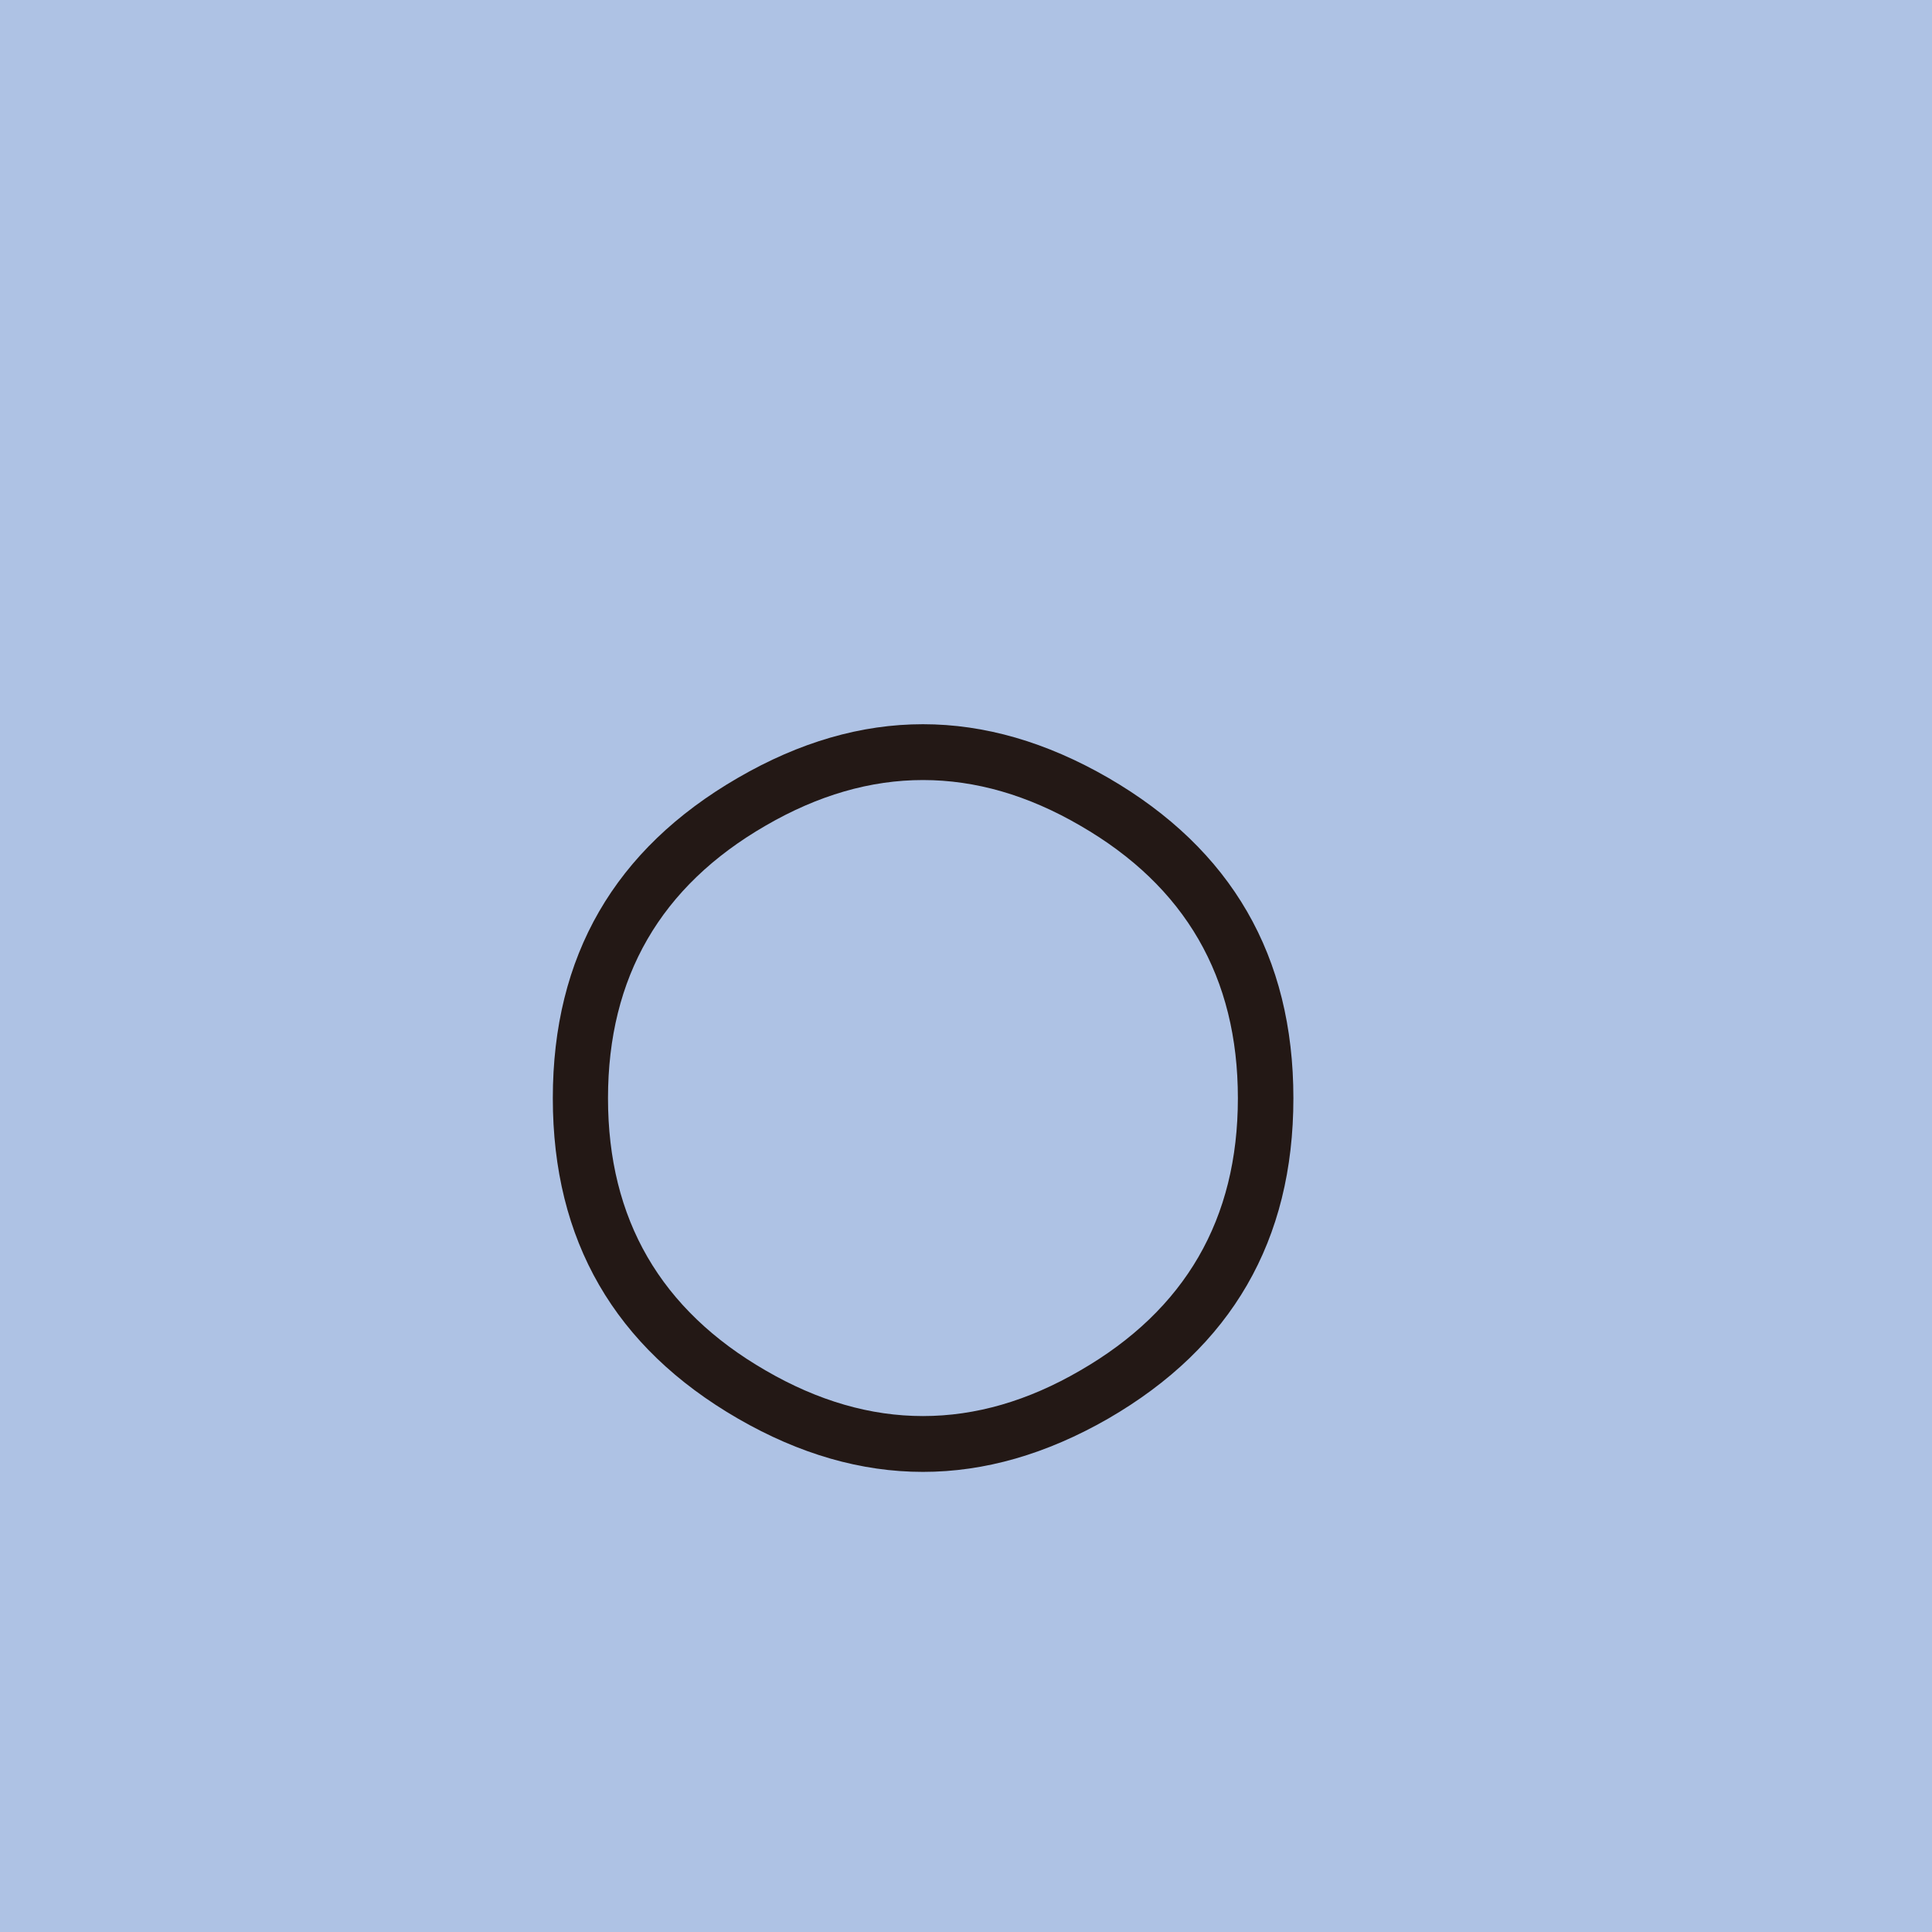
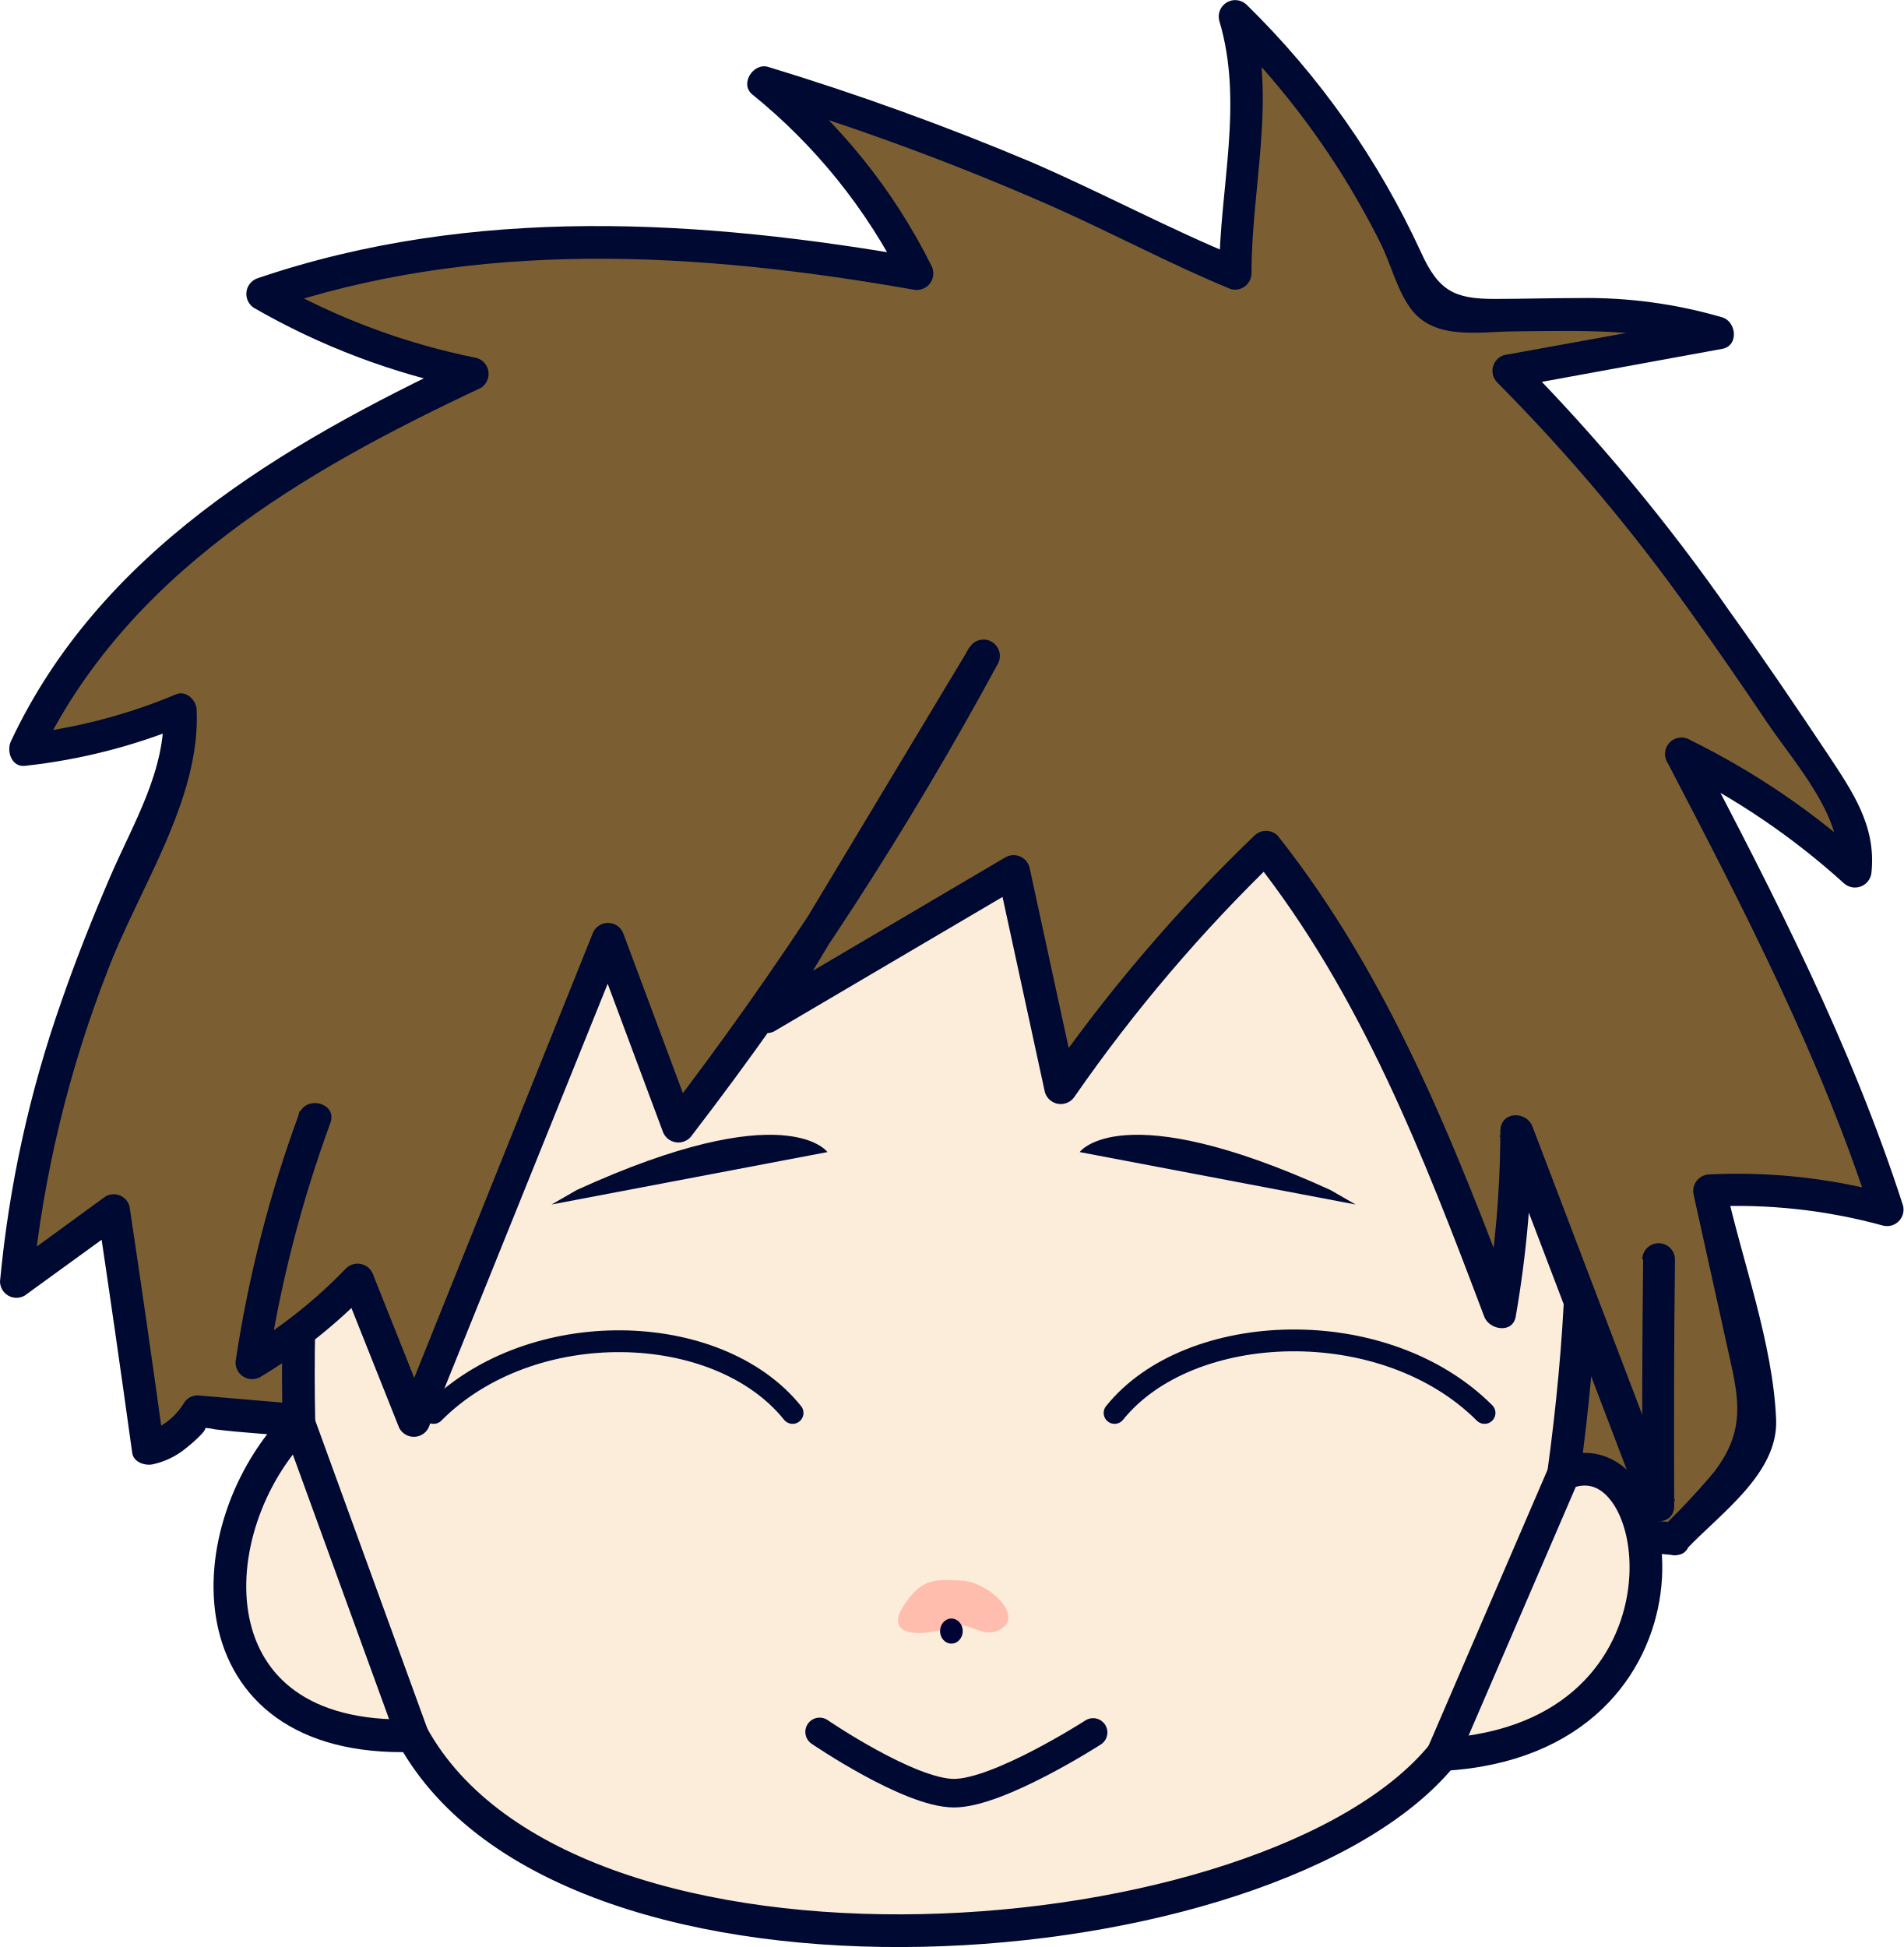
- <svg xmlns="http://www.w3.org/2000/svg" viewBox="0 0 93.55 93.55">
+ <svg xmlns="http://www.w3.org/2000/svg" viewBox="0 0 174.65 178.6">
  <defs>
-     <style>.cls-1{fill:#aec2e4;}.cls-2{font-size:47px;fill:#231815;font-family:KozGoPr6N-Regular-83pv-RKSJ-H, Kozuka Gothic Pr6N;}</style>
+     <style>.cls-1{fill:#7b5f32;}.cls-2{fill:#000931;}.cls-3{fill:#fcecda;}.cls-3,.cls-4,.cls-5,.cls-8{stroke:#000931;}.cls-3,.cls-5,.cls-8{stroke-linecap:round;stroke-linejoin:round;}.cls-3,.cls-4{stroke-width:3px;}.cls-4,.cls-5,.cls-8{fill:none;}.cls-4{stroke-miterlimit:10;}.cls-5{stroke-width:2px;}.cls-6{fill:#ffbdad;}.cls-7{fill:#000333;}.cls-8{stroke-width:2.62px;}</style>
  </defs>
  <g id="レイヤー_2" data-name="レイヤー 2">
-     <g id="レイヤー_1-2" data-name="レイヤー 1">
-       <rect class="cls-1" width="93.55" height="93.55" />
-       <text class="cls-2" transform="translate(24.19 65.38)">○</text>
+     <g id="_男_表情パターン_顔だけ_" data-name="【男】表情パターン（顔だけ）">
+       <g id="体調良い時">
+         <path class="cls-1" d="M153.55,141.15l6-6.42a5.23,5.23,0,0,0,1.6-6.09l-4.31-19.46a46.87,46.87,0,0,1,16.28,1.8c-4.59-14.59-11.72-28.24-18.81-41.79A63,63,0,0,1,170.19,80c.7-3-1.11-6-2.84-8.58C158.57,58.25,149.71,45,138.42,34l19.2-3.47c-7.61-2.63-15.94-1.37-24-1.68a4.23,4.23,0,0,1-2.06-.45,4.4,4.4,0,0,1-1.49-2.23,73.2,73.2,0,0,0-16.77-24.7c2.47,6.93-.15,16.26,0,23.62l-3.45-1.42A232.77,232.77,0,0,0,70.08,7.59,50,50,0,0,1,84.15,25.12c-20-3.59-41-4.91-60.08,1.83a59.47,59.47,0,0,0,19.27,7.27c-8.29,3.88-16.48,8.1-23.74,13.67S6,60.44,2.25,68.79a46.22,46.22,0,0,0,14.29-3.7c.48,3.86-1.27,7.6-2.89,11.14-6,13.12-11,26.94-12.15,41.33l8.94-6.49q1.63,10.91,3.14,21.81c1.39.07,3.91-2.16,4.56-3.39Z" />
+         <path class="cls-2" d="M154.62,142.21c3.07-3.29,8.53-7,8.32-12-.29-7-3.13-14.61-4.64-21.43l-1.45,1.9a50.63,50.63,0,0,1,15.88,1.74,1.51,1.51,0,0,0,1.85-1.84c-4.75-14.73-11.81-28.47-19-42.15l-2.05,2A67.25,67.25,0,0,1,169.13,81,1.52,1.52,0,0,0,171.69,80c.43-4.25-1.74-7.38-4-10.8-2.92-4.38-5.88-8.75-8.93-13A177,177,0,0,0,139.48,33l-.66,2.51L158,32c1.53-.28,1.31-2.49,0-2.89a44.25,44.25,0,0,0-13.1-1.77c-2.61,0-5.22.08-7.83.08-3.66,0-5.11-.75-6.71-4.28a76.3,76.3,0,0,0-16-22.71,1.51,1.51,0,0,0-2.51,1.46c2.29,7.56,0,15.51,0,23.22l1.9-1.45c-6.5-2.66-12.68-6-19.16-8.8A247.64,247.64,0,0,0,70.48,6.14C69.12,5.72,67.84,7.68,69,8.65A52.08,52.08,0,0,1,82.85,25.87l1.69-2.2c-20.22-3.57-41.13-4.86-60.87,1.84a1.52,1.52,0,0,0-.36,2.74,65.48,65.48,0,0,0,19.63,7.42l-.36-2.74C25.86,40.8,9.13,50.67,1,68c-.42.9.06,2.4,1.3,2.25a53.63,53.63,0,0,0,14.69-3.75L15,65.09c.25,5.55-2.76,10.39-4.89,15.33-1.6,3.72-3.1,7.48-4.43,11.31A107.37,107.37,0,0,0,0,117.56a1.51,1.51,0,0,0,2.26,1.29l8.93-6.48-2.2-.9q1.63,10.91,3.14,21.81c.12.85,1.14,1.18,1.85,1.05a7.2,7.2,0,0,0,3.22-1.6c.47-.37,2.73-2.28,1-1.74a5,5,0,0,1,1.54.13c2.72.33,5.46.47,8.18.71l31.69,2.73,75.71,6.52,18.25,1.57c1.93.16,1.92-2.84,0-3L35,129.44,18.14,128a1.47,1.47,0,0,0-1.29.74,6.12,6.12,0,0,1-3.67,2.71l1.84,1q-1.5-10.9-3.14-21.8a1.5,1.5,0,0,0-2.2-.9L.75,116.26,3,117.56A108.4,108.4,0,0,1,9.84,89.13c2.83-7.53,8.57-15.73,8.2-24,0-.86-.94-1.84-1.89-1.44a50.65,50.65,0,0,1-13.9,3.64l1.29,2.26c8-16.93,24.27-26.36,40.56-34a1.52,1.52,0,0,0-.36-2.75,62.69,62.69,0,0,1-18.92-7.11l-.35,2.74C43.7,21.87,64,23.09,83.75,26.56a1.52,1.52,0,0,0,1.69-2.2A53.94,53.94,0,0,0,71.14,6.53L69.68,9a237.37,237.37,0,0,1,26.78,9.9c5.54,2.45,10.86,5.32,16.45,7.62a1.51,1.51,0,0,0,1.9-1.45c0-8,2.33-16.15,0-24l-2.51,1.46A74.46,74.46,0,0,1,123,15.82c1.33,2.12,2.56,4.31,3.68,6.55.94,1.91,1.54,4.45,2.88,6.12,2.18,2.71,6.13,1.94,9.23,1.91,6.25-.07,12.34-.28,18.39,1.59V29.1L138,32.57a1.51,1.51,0,0,0-.66,2.5A167.6,167.6,0,0,1,155.13,56.2c2.39,3.32,4.71,6.7,7,10.1,2.66,3.92,7.05,8.65,6.55,13.65l2.56-1.06a70.09,70.09,0,0,0-16.17-11A1.51,1.51,0,0,0,153,70c7,13.44,14,26.94,18.66,41.43l1.84-1.85a53,53,0,0,0-16.68-1.85,1.52,1.52,0,0,0-1.44,1.9l3.44,15.56c.85,3.85,1,6.43-1.55,9.81a64.74,64.74,0,0,1-4.81,5.14C151.18,141.49,153.29,143.62,154.62,142.21Z" />
+         <path class="cls-3" d="M86.42,49.33s-61-15.33-59,81.18C18,140,17.29,159.86,37.84,159.21c14.34,26.08,78.85,21,94.5,1.74,24.75-1.42,20.91-30,11.1-25.75C157,36.48,86.42,49.33,86.42,49.33Z" />
+         <line class="cls-4" x1="37.84" y1="159.21" x2="27.4" y2="130.51" />
+         <path class="cls-1" d="M23.44,125a40.9,40.9,0,0,0,9.72-7.7l5.18,13L56.15,86.12l6.42,17.21c14.74-13.92,30.94-59,39.06-74.14,0,0-132.1,52.07-72.42,73.42Z" />
+         <path class="cls-1" d="M101.63,29.19c41.34,9.52,51,86.33,51,86.33q-.14,11.28-.06,22.56l-13.08-34.33A89.4,89.4,0,0,1,138,120.4c-5.65-15-11.45-30.26-21.54-42.69A138,138,0,0,0,97.66,99.8L93.34,79.94,70.66,93.33" />
+         <path class="cls-2" d="M150.74,115.52q-.13,11.28-.07,22.56l3-.4-13.08-34.33c-.58-1.51-2.95-1.4-2.95.4a97.33,97.33,0,0,1-1.4,16.25h2.89c-5.75-15.25-11.71-30.46-21.92-43.35a1.52,1.52,0,0,0-2.13,0A148.31,148.31,0,0,0,96,99l2.74.36L94.44,79.54a1.51,1.51,0,0,0-2.2-.9L69.56,92l2,2.06L91.49,60.93,88.9,59.41a323.24,323.24,0,0,1-28,43.16l2.74.36-6.42-17.2a1.51,1.51,0,0,0-2.89,0L36.55,130h2.89l-5.18-13a1.52,1.52,0,0,0-2.51-.66,44.66,44.66,0,0,1-9.41,7.47l2.2,1.69A115.84,115.84,0,0,1,30.31,103c.66-1.81-2.23-2.6-2.89-.79a114.94,114.94,0,0,0-5.77,22.43,1.52,1.52,0,0,0,2.2,1.69,48.13,48.13,0,0,0,10-7.94l-2.51-.66,5.18,13a1.51,1.51,0,0,0,2.89,0L57.25,86.52H54.36l6.42,17.21a1.52,1.52,0,0,0,2.74.36,324.52,324.52,0,0,0,28-43.16,1.5,1.5,0,0,0-2.59-1.52L69,92.57a1.51,1.51,0,0,0,2,2.05L93.75,81.23l-2.2-.89q2.16,9.93,4.31,19.86a1.52,1.52,0,0,0,2.75.35,144.91,144.91,0,0,1,18.55-21.78H115c9.87,12.45,15.61,27.3,21.16,42,.46,1.23,2.61,1.6,2.89,0a101.56,101.56,0,0,0,1.51-17l-3,.4,13.08,34.33c.58,1.5,3,1.4,2.95-.4q-.06-11.28.07-22.56a1.5,1.5,0,0,0-3,0Z" />
+         <path class="cls-2" d="M124.36,110.49l-25.31-4.81s3.76-5.3,23,3.48" />
+         <path class="cls-5" d="M102.25,129.61c6.86-8.54,24.74-9.2,33.94,0" />
+         <path class="cls-2" d="M50.6,110.49l25.31-4.81s-3.76-5.3-23,3.48" />
+         <path class="cls-5" d="M72.71,129.61c-6.86-8.54-24-9-32.93,0" />
+         <g id="グループ_370" data-name="グループ 370">
+           <path id="パス_1151" data-name="パス 1151" class="cls-6" d="M87.6,149.17c-3.76,1.23-6.38.68-4.7-1.88s2.86-2.41,5.29-2.3,5.51,3,3.84,4.29S89,148.71,87.6,149.17Z" />
+         </g>
+         <g id="グループ_371" data-name="グループ 371">
+           <ellipse id="楕円形_27" data-name="楕円形 27" class="cls-7" cx="87.28" cy="149.62" rx="1.04" ry="1.15" />
+         </g>
+         <path class="cls-8" d="M100.28,158.92s-8.65,5.57-12.76,5.57-12.33-5.62-12.33-5.62" />
+         <line class="cls-3" x1="132.34" y1="160.95" x2="143.44" y2="135.2" />
+       </g>
    </g>
  </g>
</svg>
